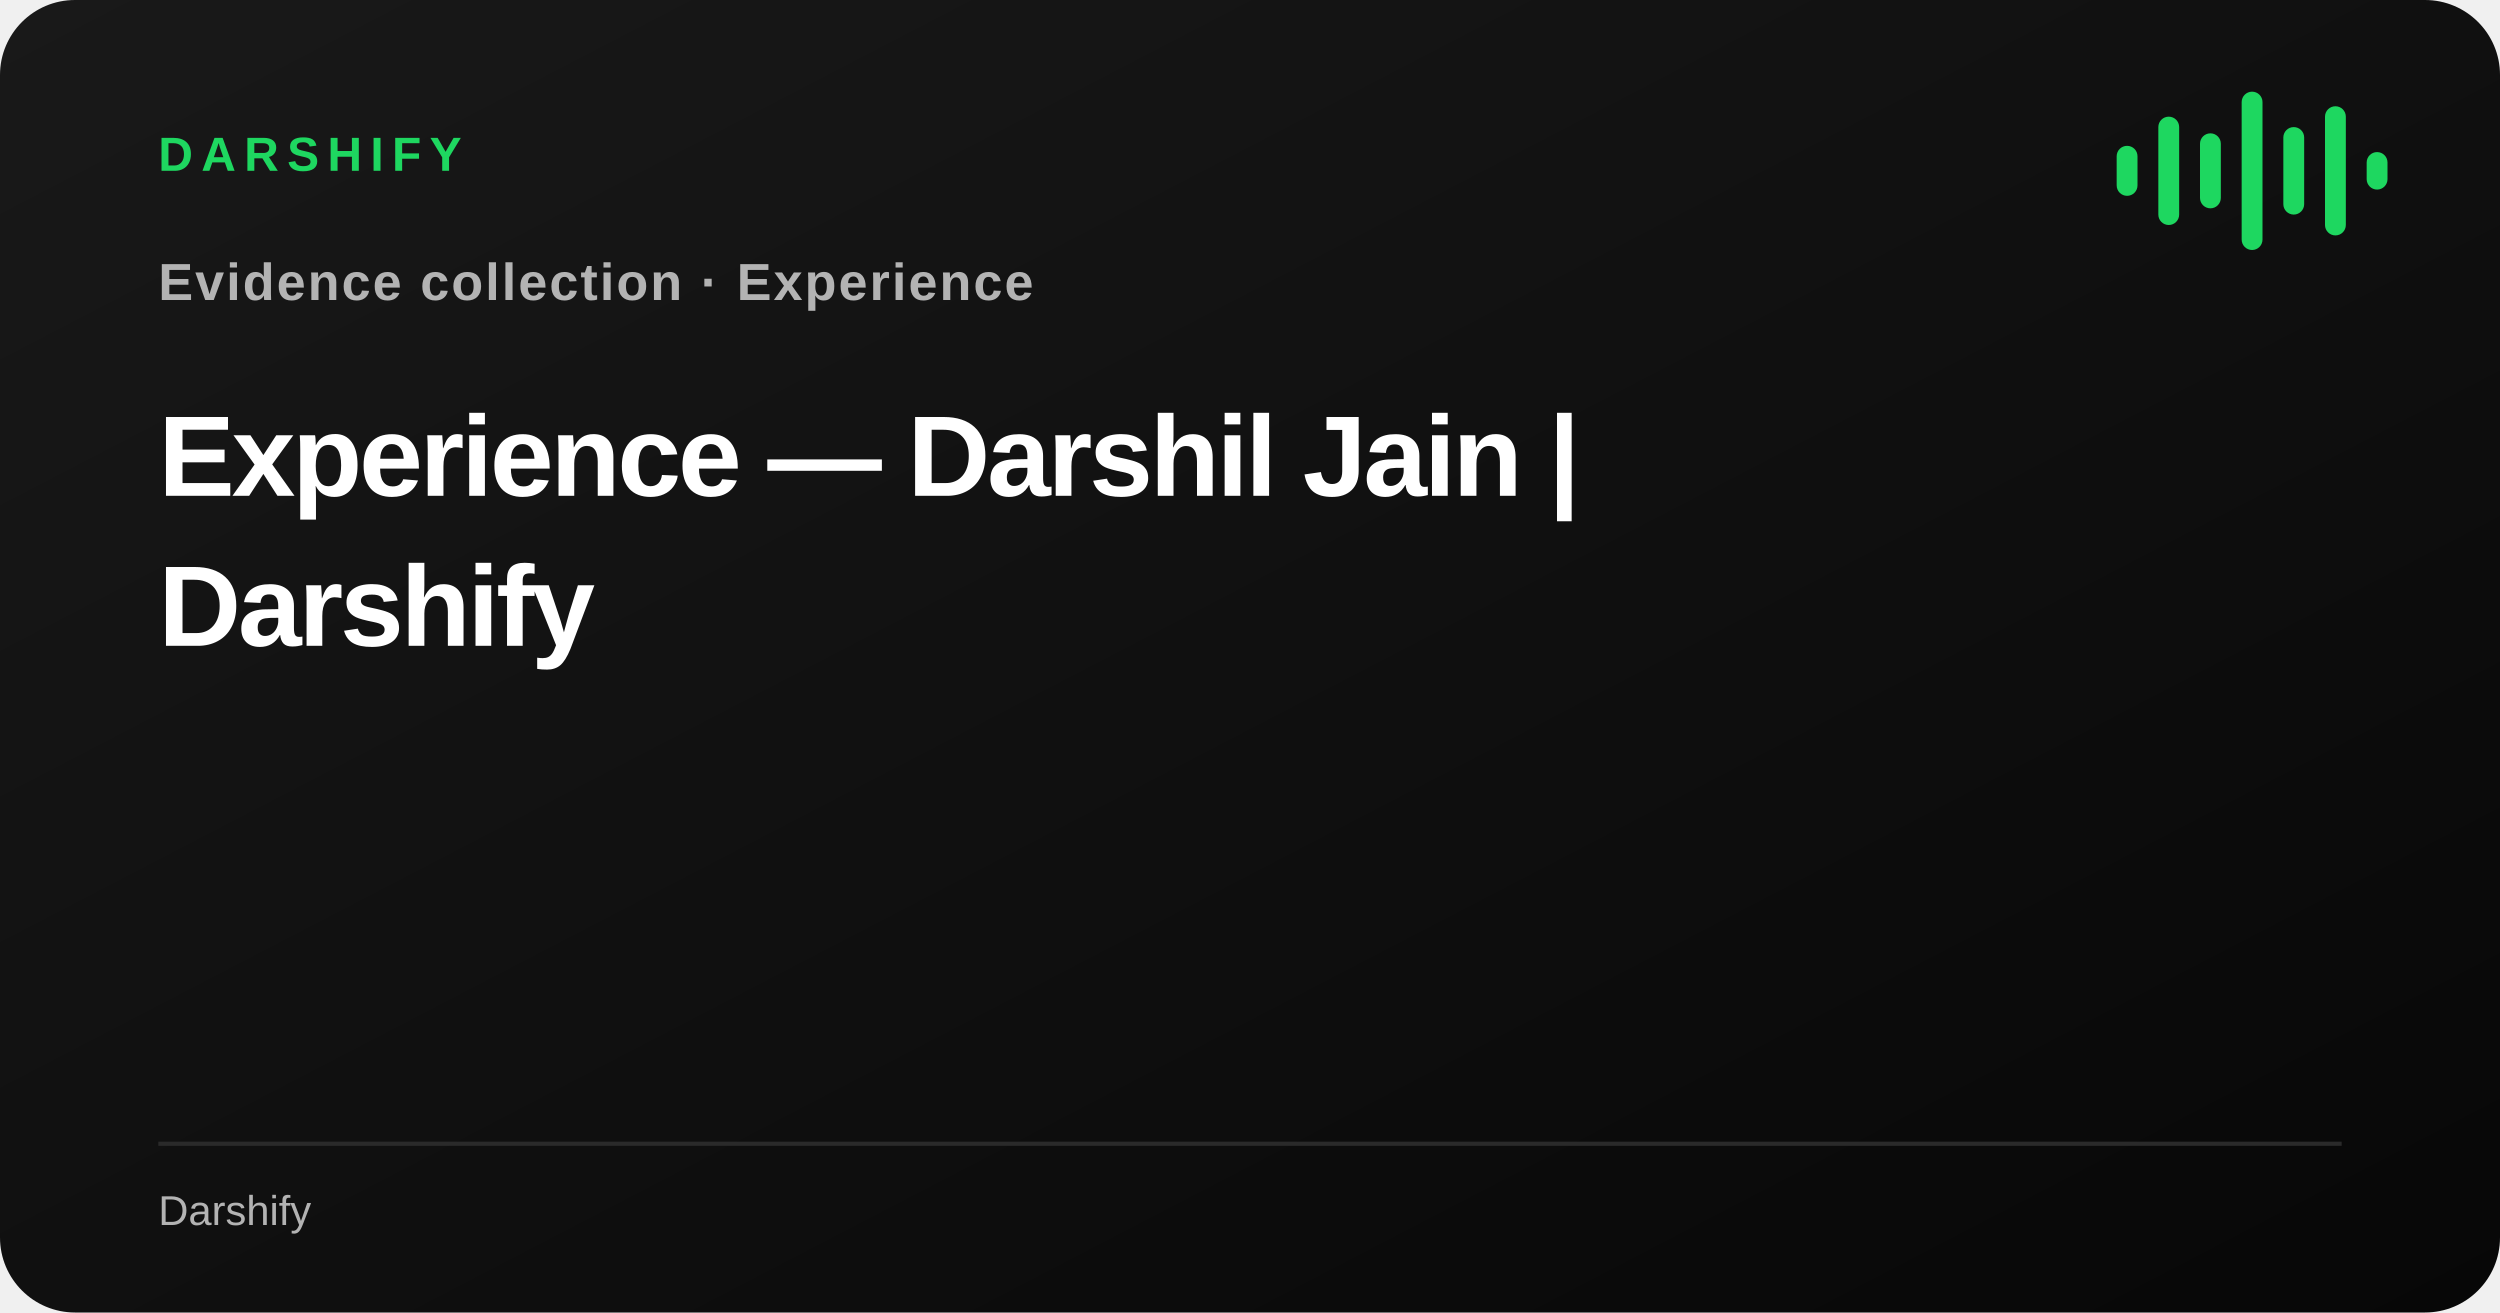
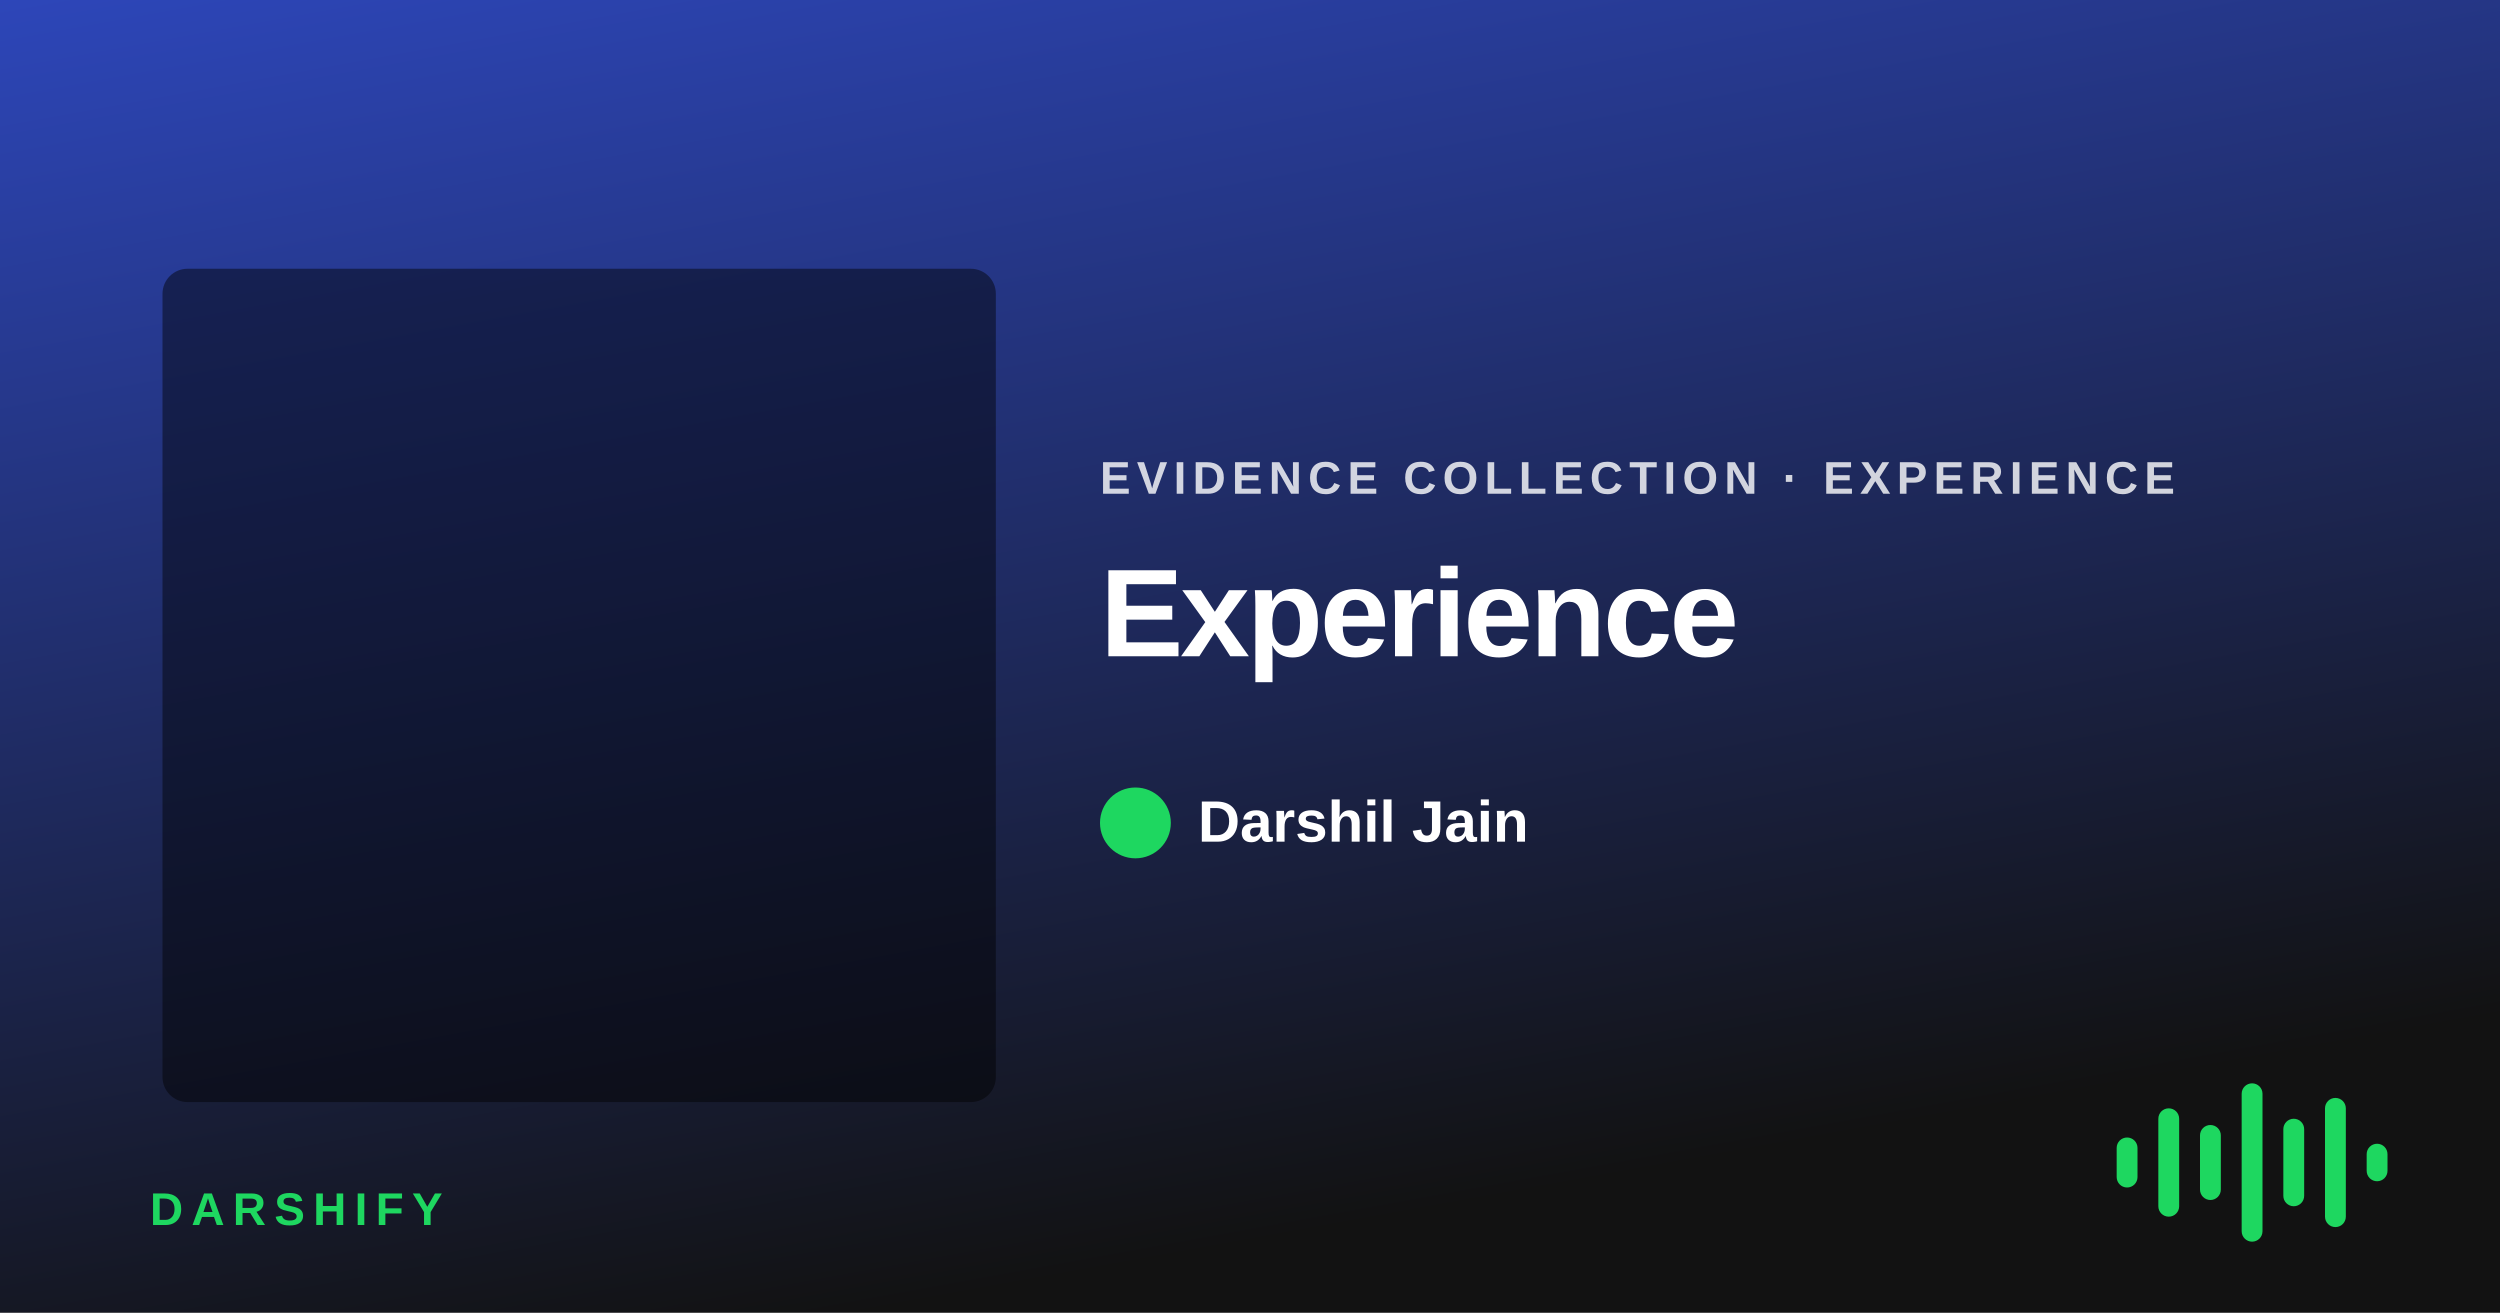
<svg xmlns="http://www.w3.org/2000/svg" viewBox="0 0 1200 630" width="1200" height="630" role="img" aria-label="Experience — Darshil Jain | Darshify" data-route-id="collection:experience">
  <defs>
-     <linearGradient id="surface" x1="0" y1="0" x2="1" y2="1">
-       <stop offset="0" stop-color="#191919" />
-       <stop offset="1" stop-color="#070707" />
+     <linearGradient id="wash" x1="0" y1="0" x2="0.35" y2="1">
+       <stop offset="0" stop-color="#2d46b9" />
+       <stop offset="1" stop-color="#121212" />
    </linearGradient>
-     <radialGradient id="glow" cx="0" cy="0" r="1" gradientTransform="translate(1030 86) rotate(135) scale(420)">
-       <stop stop-color="#1ed760" stop-opacity=".38" />
-       <stop offset="1" stop-color="#1ed760" stop-opacity="0" />
-     </radialGradient>
  </defs>
-   <rect width="1200" height="630" rx="36" fill="url(#surface)" />
-   <rect width="1200" height="630" rx="36" fill="url(#glow)" />
+   <rect width="1200" height="630" fill="#121212" />
+   <rect width="1200" height="630" fill="url(#wash)" />
+   <rect x="78" y="129" width="400" height="400" rx="12" fill="#000" opacity=".45" />
+   <text x="528" y="237" fill="#ffffff" fill-opacity=".8" font-family="Arial, Helvetica, sans-serif" font-size="22" font-weight="700" letter-spacing="3">EVIDENCE COLLECTION · EXPERIENCE</text>
+   <text fill="#ffffff" font-family="Arial, Helvetica, sans-serif" font-size="60" font-weight="800" letter-spacing="-1.5">
+     <tspan x="528" y="315">Experience</tspan>
+   </text>
+   <circle cx="545" cy="395" r="17" fill="#1ed760" />
+   <text x="575" y="404" fill="#ffffff" font-family="Arial, Helvetica, sans-serif" font-size="28" font-weight="700">Darshil Jain</text>
  <g data-motif="proof-wave" aria-label="Evidence signal">
-     <rect x="1016" y="70" width="10" height="24" rx="5" fill="#1ed760" />
-     <rect x="1036" y="56" width="10" height="52" rx="5" fill="#1ed760" />
-     <rect x="1056" y="64" width="10" height="36" rx="5" fill="#1ed760" />
-     <rect x="1076" y="44" width="10" height="76" rx="5" fill="#1ed760" />
-     <rect x="1096" y="61" width="10" height="42" rx="5" fill="#1ed760" />
-     <rect x="1116" y="51" width="10" height="62" rx="5" fill="#1ed760" />
-     <rect x="1136" y="73" width="10" height="18" rx="5" fill="#1ed760" />
+     <rect x="1016" y="546" width="10" height="24" rx="5" fill="#1ed760" />
+     <rect x="1036" y="532" width="10" height="52" rx="5" fill="#1ed760" />
+     <rect x="1056" y="540" width="10" height="36" rx="5" fill="#1ed760" />
+     <rect x="1076" y="520" width="10" height="76" rx="5" fill="#1ed760" />
+     <rect x="1096" y="537" width="10" height="42" rx="5" fill="#1ed760" />
+     <rect x="1116" y="527" width="10" height="62" rx="5" fill="#1ed760" />
+     <rect x="1136" y="549" width="10" height="18" rx="5" fill="#1ed760" />
  </g>
-   <text x="76" y="82" fill="#1ed760" font-family="Arial, Helvetica, sans-serif" font-size="23" font-weight="700" letter-spacing="4">DARSHIFY</text>
-   <text x="76" y="144" fill="#b3b3b3" font-family="Arial, Helvetica, sans-serif" font-size="25" font-weight="600" letter-spacing="1">Evidence collection · Experience</text>
-   <text fill="#ffffff" font-family="Arial, Helvetica, sans-serif" font-size="55" font-weight="800" letter-spacing="-1.5">
-     <tspan x="76" y="238">Experience — Darshil Jain |</tspan>
-     <tspan x="76" y="310">Darshify</tspan>
-   </text>
-   <rect x="76" y="548" width="1048" height="2" fill="#2a2a2a" />
-   <text x="76" y="588" fill="#b3b3b3" font-family="Arial, Helvetica, sans-serif" font-size="20">Darshify</text>
+   <text x="72" y="588" fill="#1ed760" font-family="Arial, Helvetica, sans-serif" font-size="22" font-weight="700" letter-spacing="4">DARSHIFY</text>
</svg>
